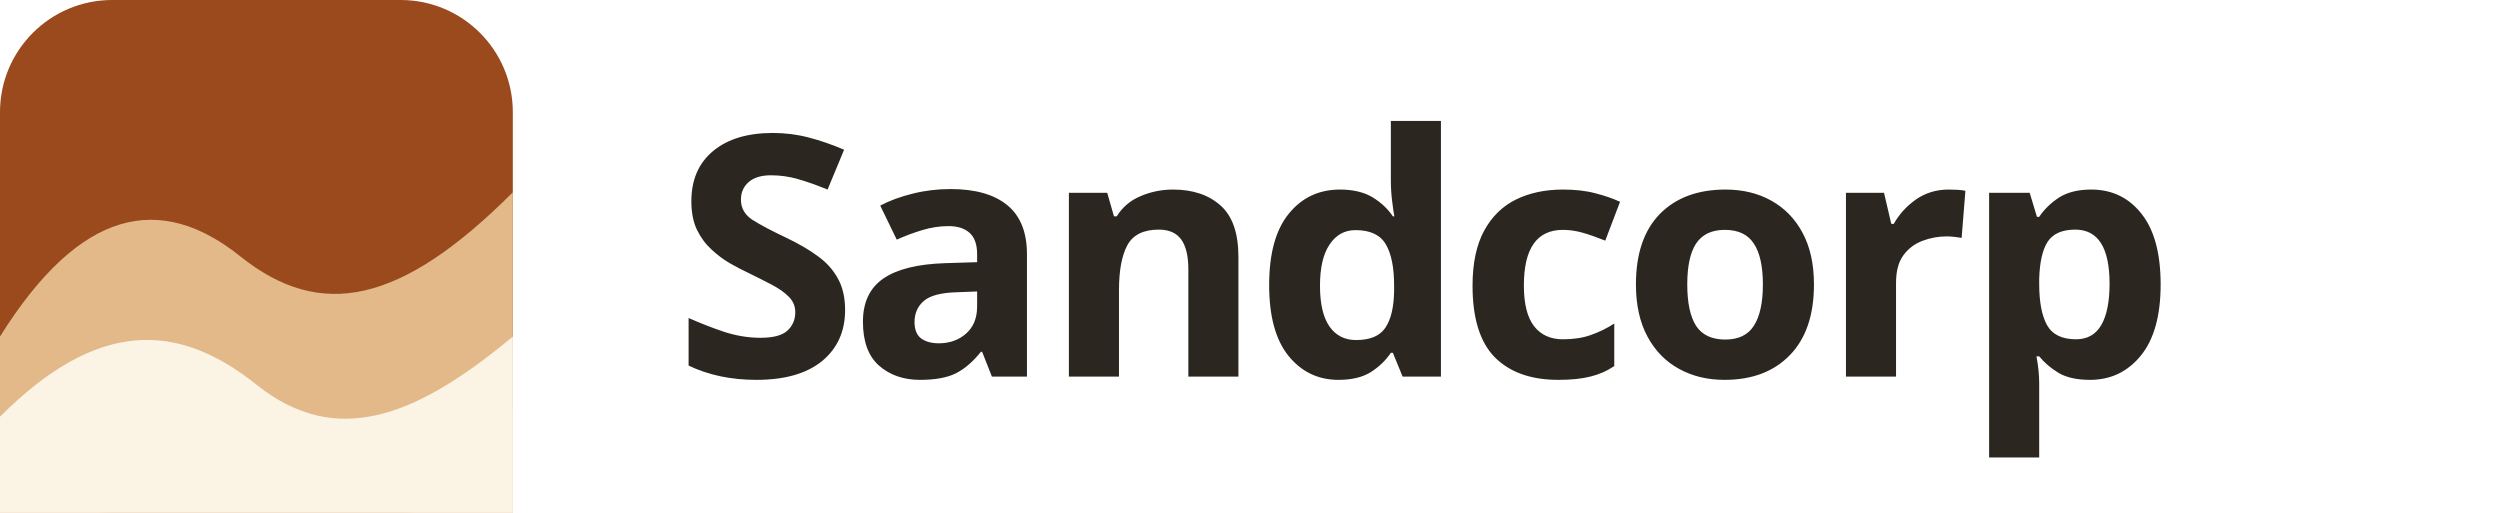
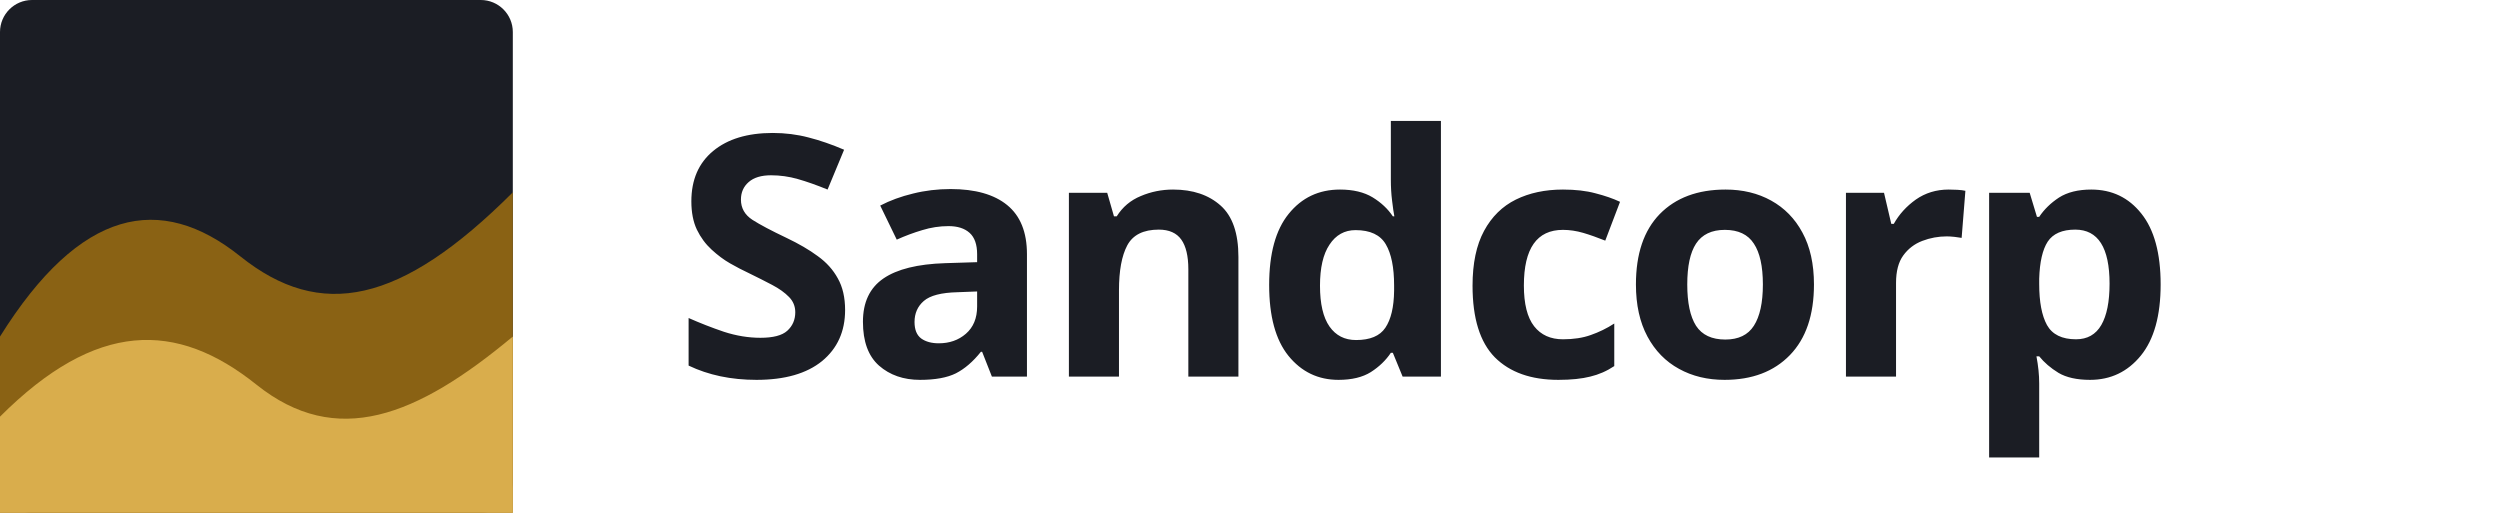
<svg xmlns="http://www.w3.org/2000/svg" viewBox="0 0 156 32" role="img" aria-label="Sandcorp">
-   <rect width="32" height="32" rx="7" fill="#9a4a1c" />
-   <path d="M0 21c5-8 10-9 15-5s10 3 17-4v20H0z" fill="#e3b98a" />
-   <path d="M0 26c6-6 11-6 16-2s10 2 16-3v11H0z" fill="#fbf3e4" />
-   <text x="42" y="23.5" font-family="Pretendard, system-ui, sans-serif" font-size="21" font-weight="700" letter-spacing="-0.6" fill="#2b2620">Sandcorp</text>
+   <rect width="32" height="32" rx="2" fill="#1b1d24" />
+   <path d="M0 21c5-8 10-9 15-5s10 3 17-4v20H0z" fill="#8a6214" />
+   <path d="M0 26c6-6 11-6 16-2s10 2 16-3v11H0z" fill="#d9ad4c" />
+   <text x="42" y="23.5" font-family="Pretendard, system-ui, sans-serif" font-size="21" font-weight="700" letter-spacing="-0.6" fill="#1b1d24">Sandcorp</text>
</svg>
